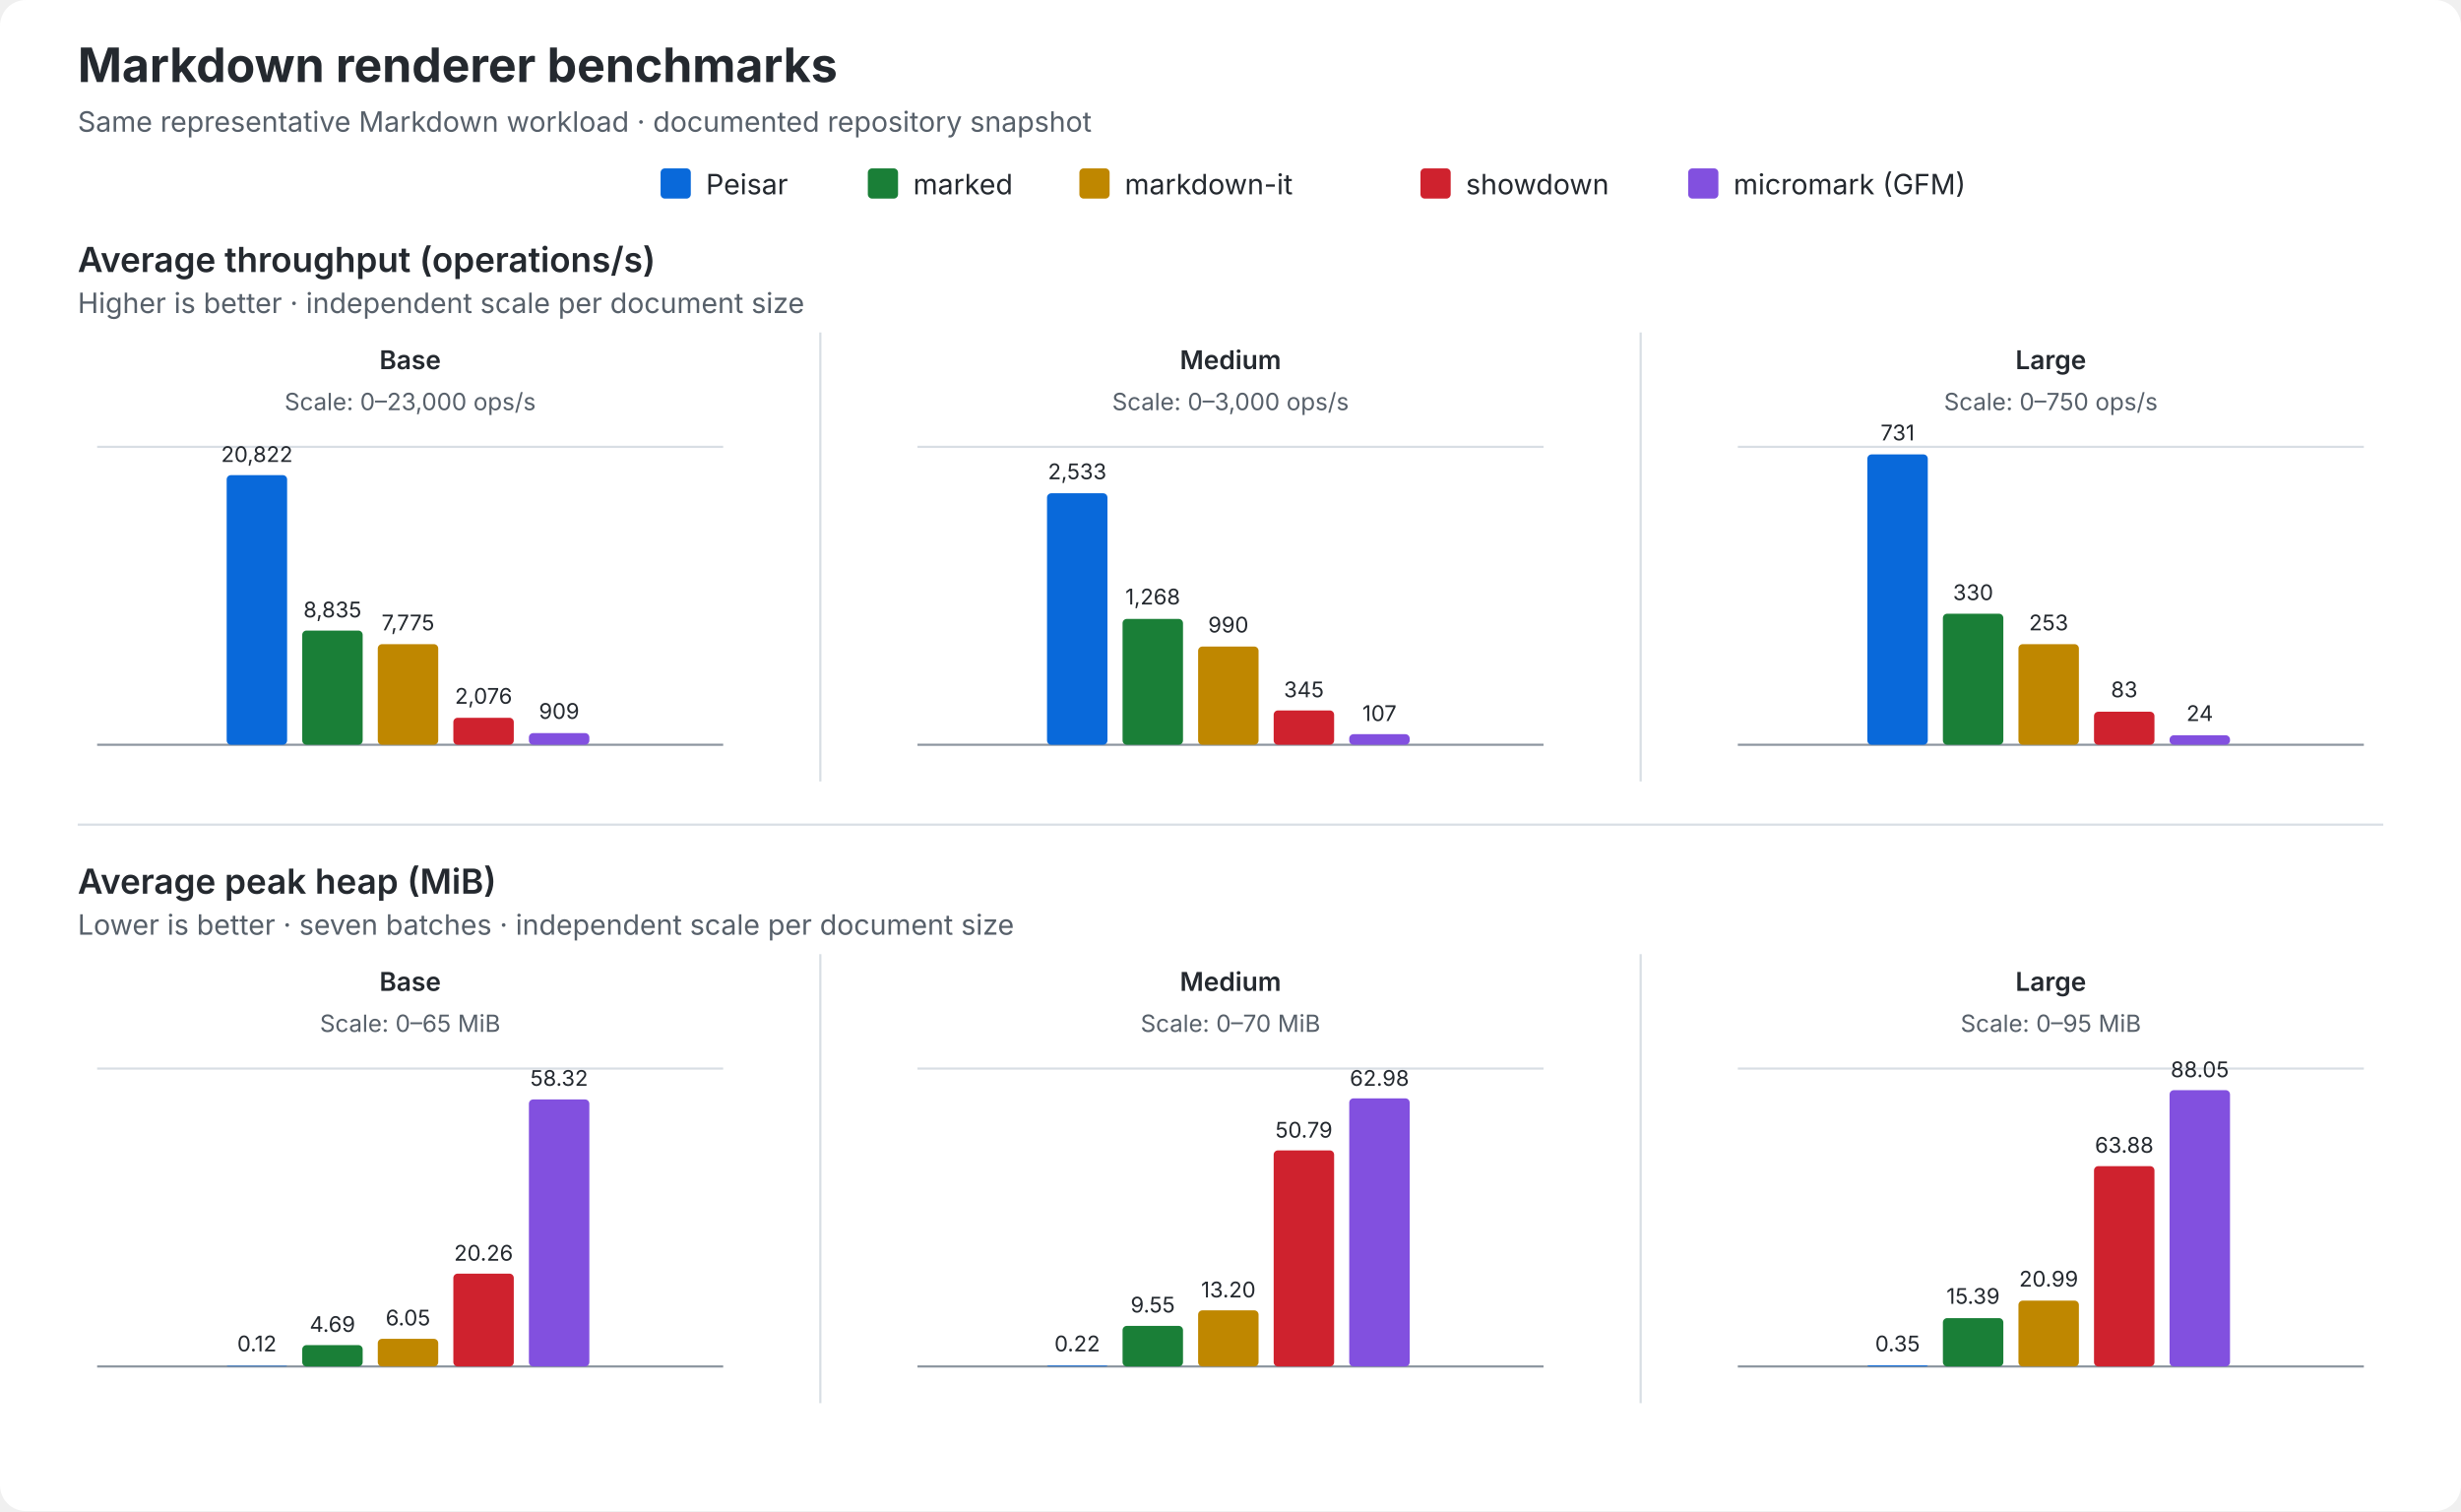
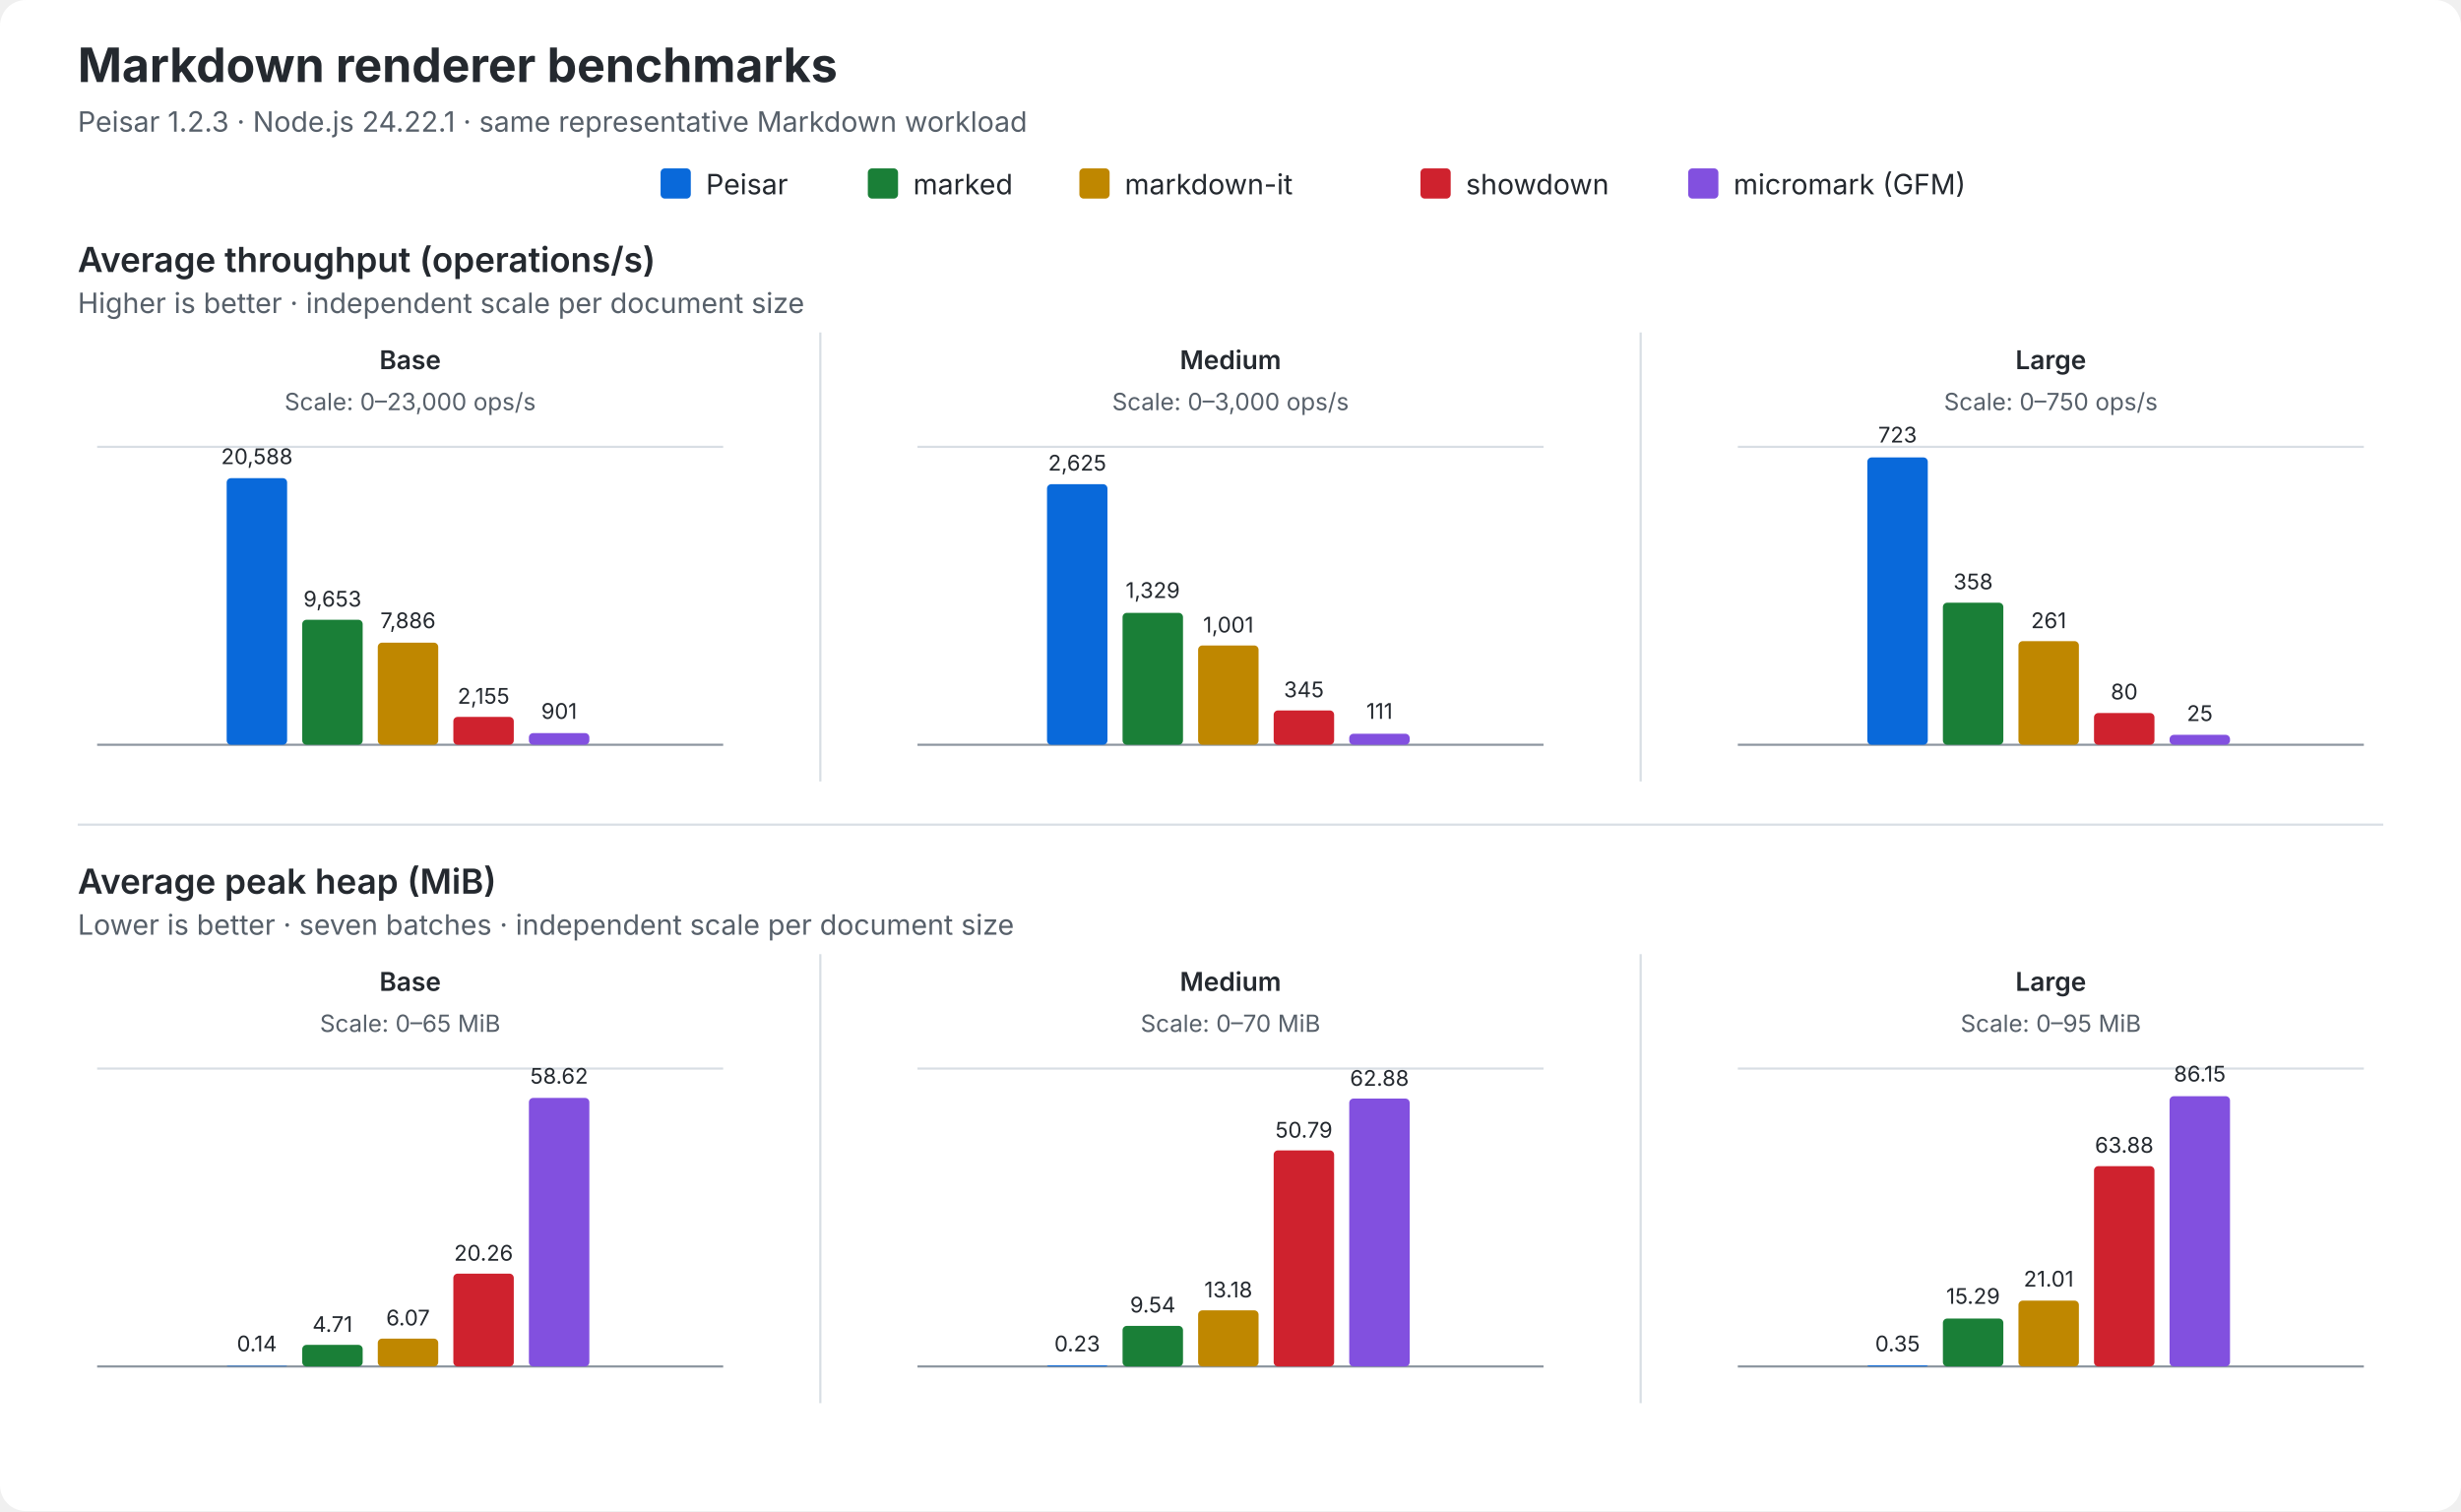
<svg xmlns="http://www.w3.org/2000/svg" viewBox="0 0 1140 700" role="img" aria-labelledby="title description">
  <style>
    text { fill: #24292f; font-family: -apple-system, BlinkMacSystemFont, "Segoe UI", sans-serif; }
    .heading { font-size: 22px; font-weight: 700; }
    .subtitle { fill: #57606a; font-size: 13px; }
    .panel-title { font-size: 16px; font-weight: 600; }
    .scale { fill: #57606a; font-size: 11px; }
    .value { font-size: 10px; }
    .category { font-size: 12px; font-weight: 600; }
    .legend { font-size: 13px; }
    .axis { stroke: #8c959f; stroke-width: 1; }
    .grid { stroke: #d8dee4; stroke-width: 1; }
  </style>
  <rect width="1140" height="700" rx="12" fill="#ffffff" />
  <text x="36" y="38" class="heading">Markdown renderer benchmarks</text>
-   <text x="36" y="61" class="subtitle">Same representative Markdown workload · documented repository snapshot</text>
+   <text x="36" y="61" class="subtitle">Peisar 1.2.3 · Node.js 24.22.1 · same representative Markdown workload</text>
  <rect x="306" y="78" width="14" height="14" rx="2" fill="#0969da" />
  <text x="327" y="90" class="legend">Peisar</text>
  <rect x="402" y="78" width="14" height="14" rx="2" fill="#1a7f37" />
  <text x="423" y="90" class="legend">marked</text>
  <rect x="500" y="78" width="14" height="14" rx="2" fill="#bf8700" />
  <text x="521" y="90" class="legend">markdown-it</text>
  <rect x="658" y="78" width="14" height="14" rx="2" fill="#cf222e" />
  <text x="679" y="90" class="legend">showdown</text>
  <rect x="782" y="78" width="14" height="14" rx="2" fill="#8250df" />
  <text x="803" y="90" class="legend">micromark (GFM)</text>
  <text x="36" y="126" class="panel-title">Average throughput (operations/s)</text>
  <text x="36" y="145" class="subtitle">Higher is better · independent scale per document size</text>
  <text x="190" y="171" text-anchor="middle" class="category">Base</text>
  <text x="570" y="171" text-anchor="middle" class="category">Medium</text>
  <text x="950" y="171" text-anchor="middle" class="category">Large</text>
  <text x="190" y="190" text-anchor="middle" class="scale">Scale: 0–23,000 ops/s</text>
  <text x="570" y="190" text-anchor="middle" class="scale">Scale: 0–3,000 ops/s</text>
  <text x="950" y="190" text-anchor="middle" class="scale">Scale: 0–750 ops/s</text>
  <line x1="45" y1="345" x2="335" y2="345" class="axis" />
  <line x1="425" y1="345" x2="715" y2="345" class="axis" />
  <line x1="805" y1="345" x2="1095" y2="345" class="axis" />
  <line x1="45" y1="207" x2="335" y2="207" class="grid" />
  <line x1="425" y1="207" x2="715" y2="207" class="grid" />
  <line x1="805" y1="207" x2="1095" y2="207" class="grid" />
-   <rect x="105" y="220.1" width="28" height="124.9" rx="2" fill="#0969da" />
-   <text x="119" y="214" text-anchor="middle" class="value">20,822</text>
-   <rect x="140" y="292.1" width="28" height="52.9" rx="2" fill="#1a7f37" />
-   <text x="154" y="286" text-anchor="middle" class="value">8,835</text>
-   <rect x="175" y="298.4" width="28" height="46.6" rx="2" fill="#bf8700" />
-   <text x="189" y="292" text-anchor="middle" class="value">7,775</text>
-   <rect x="210" y="332.5" width="28" height="12.5" rx="2" fill="#cf222e" />
-   <text x="224" y="326" text-anchor="middle" class="value">2,076</text>
+   <rect x="105" y="221.5" width="28" height="123.5" rx="2" fill="#0969da" />
+   <text x="119" y="215" text-anchor="middle" class="value">20,588</text>
+   <rect x="140" y="287.1" width="28" height="57.9" rx="2" fill="#1a7f37" />
+   <text x="154" y="281" text-anchor="middle" class="value">9,653</text>
+   <rect x="175" y="297.7" width="28" height="47.3" rx="2" fill="#bf8700" />
+   <text x="189" y="291" text-anchor="middle" class="value">7,886</text>
+   <rect x="210" y="332.1" width="28" height="12.9" rx="2" fill="#cf222e" />
+   <text x="224" y="326" text-anchor="middle" class="value">2,155</text>
  <rect x="245" y="339.6" width="28" height="5.4" rx="2" fill="#8250df" />
-   <text x="259" y="333" text-anchor="middle" class="value">909</text>
-   <rect x="485" y="228.5" width="28" height="116.5" rx="2" fill="#0969da" />
-   <text x="499" y="222" text-anchor="middle" class="value">2,533</text>
-   <rect x="520" y="286.7" width="28" height="58.3" rx="2" fill="#1a7f37" />
-   <text x="534" y="280" text-anchor="middle" class="value">1,268</text>
-   <rect x="555" y="299.5" width="28" height="45.5" rx="2" fill="#bf8700" />
-   <text x="569" y="293" text-anchor="middle" class="value">990</text>
+   <text x="259" y="333" text-anchor="middle" class="value">901</text>
+   <rect x="485" y="224.3" width="28" height="120.7" rx="2" fill="#0969da" />
+   <text x="499" y="218" text-anchor="middle" class="value">2,625</text>
+   <rect x="520" y="283.9" width="28" height="61.1" rx="2" fill="#1a7f37" />
+   <text x="534" y="277" text-anchor="middle" class="value">1,329</text>
+   <rect x="555" y="299.0" width="28" height="46.0" rx="2" fill="#bf8700" />
+   <text x="569" y="293" text-anchor="middle" class="value">1,001</text>
  <rect x="590" y="329.1" width="28" height="15.9" rx="2" fill="#cf222e" />
  <text x="604" y="323" text-anchor="middle" class="value">345</text>
-   <rect x="625" y="340.1" width="28" height="4.9" rx="2" fill="#8250df" />
-   <text x="639" y="334" text-anchor="middle" class="value">107</text>
-   <rect x="865" y="210.5" width="28" height="134.5" rx="2" fill="#0969da" />
-   <text x="879" y="204" text-anchor="middle" class="value">731</text>
-   <rect x="900" y="284.3" width="28" height="60.7" rx="2" fill="#1a7f37" />
-   <text x="914" y="278" text-anchor="middle" class="value">330</text>
-   <rect x="935" y="298.4" width="28" height="46.6" rx="2" fill="#bf8700" />
-   <text x="949" y="292" text-anchor="middle" class="value">253</text>
-   <rect x="970" y="329.7" width="28" height="15.3" rx="2" fill="#cf222e" />
-   <text x="984" y="323" text-anchor="middle" class="value">83</text>
-   <rect x="1005" y="340.6" width="28" height="4.4" rx="2" fill="#8250df" />
-   <text x="1019" y="334" text-anchor="middle" class="value">24</text>
+   <rect x="625" y="339.9" width="28" height="5.1" rx="2" fill="#8250df" />
+   <text x="639" y="333" text-anchor="middle" class="value">111</text>
+   <rect x="865" y="211.9" width="28" height="133.1" rx="2" fill="#0969da" />
+   <text x="879" y="205" text-anchor="middle" class="value">723</text>
+   <rect x="900" y="279.2" width="28" height="65.8" rx="2" fill="#1a7f37" />
+   <text x="914" y="273" text-anchor="middle" class="value">358</text>
+   <rect x="935" y="297.0" width="28" height="48.0" rx="2" fill="#bf8700" />
+   <text x="949" y="291" text-anchor="middle" class="value">261</text>
+   <rect x="970" y="330.3" width="28" height="14.7" rx="2" fill="#cf222e" />
+   <text x="984" y="324" text-anchor="middle" class="value">80</text>
+   <rect x="1005" y="340.4" width="28" height="4.6" rx="2" fill="#8250df" />
+   <text x="1019" y="334" text-anchor="middle" class="value">25</text>
  <line x1="380" y1="154" x2="380" y2="362" class="grid" />
  <line x1="760" y1="154" x2="760" y2="362" class="grid" />
  <line x1="36" y1="382" x2="1104" y2="382" class="grid" />
  <text x="36" y="414" class="panel-title">Average peak heap (MiB)</text>
  <text x="36" y="433" class="subtitle">Lower is better · seven batches · independent scale per document size</text>
  <text x="190" y="459" text-anchor="middle" class="category">Base</text>
  <text x="570" y="459" text-anchor="middle" class="category">Medium</text>
  <text x="950" y="459" text-anchor="middle" class="category">Large</text>
  <text x="190" y="478" text-anchor="middle" class="scale">Scale: 0–65 MiB</text>
  <text x="570" y="478" text-anchor="middle" class="scale">Scale: 0–70 MiB</text>
  <text x="950" y="478" text-anchor="middle" class="scale">Scale: 0–95 MiB</text>
  <line x1="45" y1="633" x2="335" y2="633" class="axis" />
  <line x1="425" y1="633" x2="715" y2="633" class="axis" />
  <line x1="805" y1="633" x2="1095" y2="633" class="axis" />
  <line x1="45" y1="495" x2="335" y2="495" class="grid" />
  <line x1="425" y1="495" x2="715" y2="495" class="grid" />
  <line x1="805" y1="495" x2="1095" y2="495" class="grid" />
  <rect x="105" y="632.7" width="28" height="0.3" rx="1" fill="#0969da" />
-   <text x="119" y="626" text-anchor="middle" class="value">0.12</text>
-   <rect x="140" y="623.1" width="28" height="9.9" rx="2" fill="#1a7f37" />
-   <text x="154" y="617" text-anchor="middle" class="value">4.69</text>
-   <rect x="175" y="620.2" width="28" height="12.8" rx="2" fill="#bf8700" />
-   <text x="189" y="614" text-anchor="middle" class="value">6.05</text>
+   <text x="119" y="626" text-anchor="middle" class="value">0.14</text>
+   <rect x="140" y="623.0" width="28" height="10.0" rx="2" fill="#1a7f37" />
+   <text x="154" y="617" text-anchor="middle" class="value">4.71</text>
+   <rect x="175" y="620.1" width="28" height="12.9" rx="2" fill="#bf8700" />
+   <text x="189" y="614" text-anchor="middle" class="value">6.07</text>
  <rect x="210" y="590.0" width="28" height="43.0" rx="2" fill="#cf222e" />
  <text x="224" y="584" text-anchor="middle" class="value">20.26</text>
-   <rect x="245" y="509.3" width="28" height="123.7" rx="2" fill="#8250df" />
-   <text x="259" y="503" text-anchor="middle" class="value">58.32</text>
-   <rect x="485" y="632.6" width="28" height="0.4" rx="1" fill="#0969da" />
-   <text x="499" y="626" text-anchor="middle" class="value">0.22</text>
+   <rect x="245" y="508.6" width="28" height="124.4" rx="2" fill="#8250df" />
+   <text x="259" y="502" text-anchor="middle" class="value">58.62</text>
+   <rect x="485" y="632.5" width="28" height="0.5" rx="1" fill="#0969da" />
+   <text x="499" y="626" text-anchor="middle" class="value">0.23</text>
  <rect x="520" y="614.2" width="28" height="18.8" rx="2" fill="#1a7f37" />
-   <text x="534" y="608" text-anchor="middle" class="value">9.55</text>
+   <text x="534" y="608" text-anchor="middle" class="value">9.54</text>
  <rect x="555" y="607.0" width="28" height="26.0" rx="2" fill="#bf8700" />
-   <text x="569" y="601" text-anchor="middle" class="value">13.20</text>
+   <text x="569" y="601" text-anchor="middle" class="value">13.18</text>
  <rect x="590" y="532.9" width="28" height="100.1" rx="2" fill="#cf222e" />
  <text x="604" y="527" text-anchor="middle" class="value">50.79</text>
-   <rect x="625" y="508.8" width="28" height="124.2" rx="2" fill="#8250df" />
-   <text x="639" y="503" text-anchor="middle" class="value">62.98</text>
+   <rect x="625" y="508.9" width="28" height="124.1" rx="2" fill="#8250df" />
+   <text x="639" y="503" text-anchor="middle" class="value">62.88</text>
  <rect x="865" y="632.5" width="28" height="0.5" rx="1" fill="#0969da" />
  <text x="879" y="626" text-anchor="middle" class="value">0.35</text>
-   <rect x="900" y="610.6" width="28" height="22.4" rx="2" fill="#1a7f37" />
-   <text x="914" y="604" text-anchor="middle" class="value">15.39</text>
+   <rect x="900" y="610.8" width="28" height="22.2" rx="2" fill="#1a7f37" />
+   <text x="914" y="604" text-anchor="middle" class="value">15.29</text>
  <rect x="935" y="602.5" width="28" height="30.5" rx="2" fill="#bf8700" />
-   <text x="949" y="596" text-anchor="middle" class="value">20.99</text>
+   <text x="949" y="596" text-anchor="middle" class="value">21.01</text>
  <rect x="970" y="540.2" width="28" height="92.8" rx="2" fill="#cf222e" />
  <text x="984" y="534" text-anchor="middle" class="value">63.88</text>
-   <rect x="1005" y="505.0" width="28" height="128.0" rx="2" fill="#8250df" />
-   <text x="1019" y="499" text-anchor="middle" class="value">88.05</text>
+   <rect x="1005" y="507.8" width="28" height="125.2" rx="2" fill="#8250df" />
+   <text x="1019" y="501" text-anchor="middle" class="value">86.15</text>
  <line x1="380" y1="442" x2="380" y2="650" class="grid" />
  <line x1="760" y1="442" x2="760" y2="650" class="grid" />
</svg>
